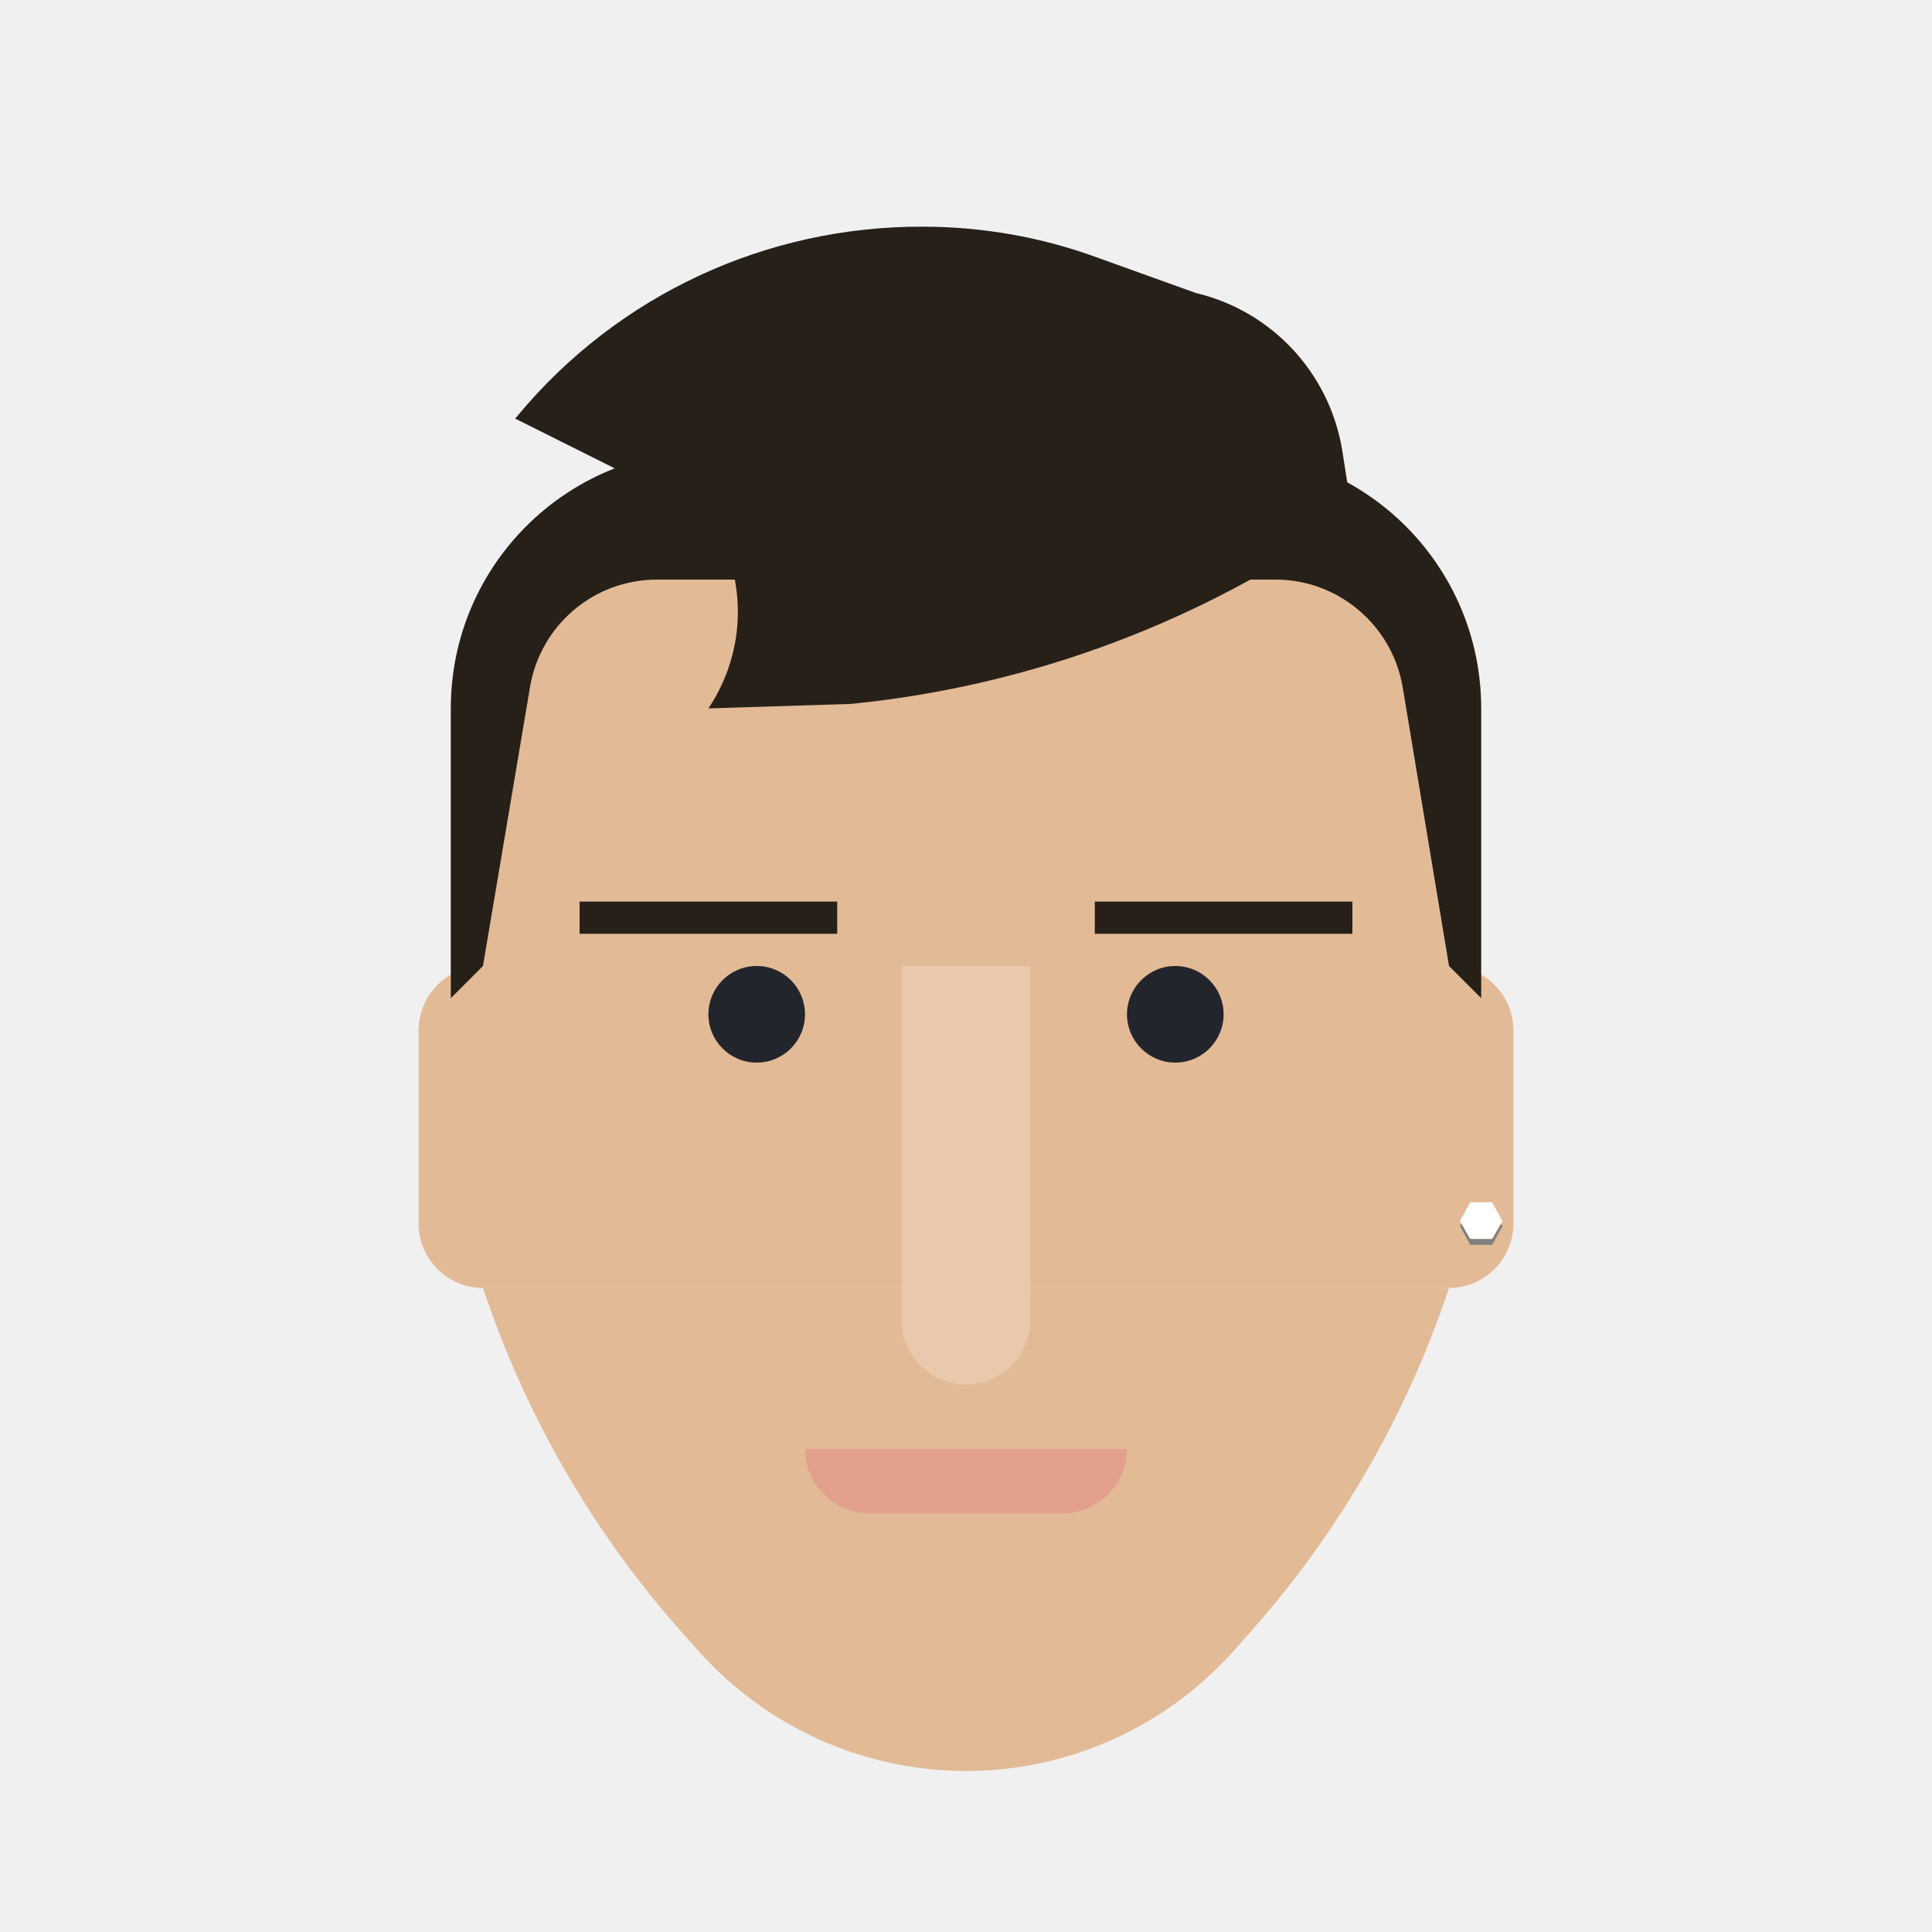
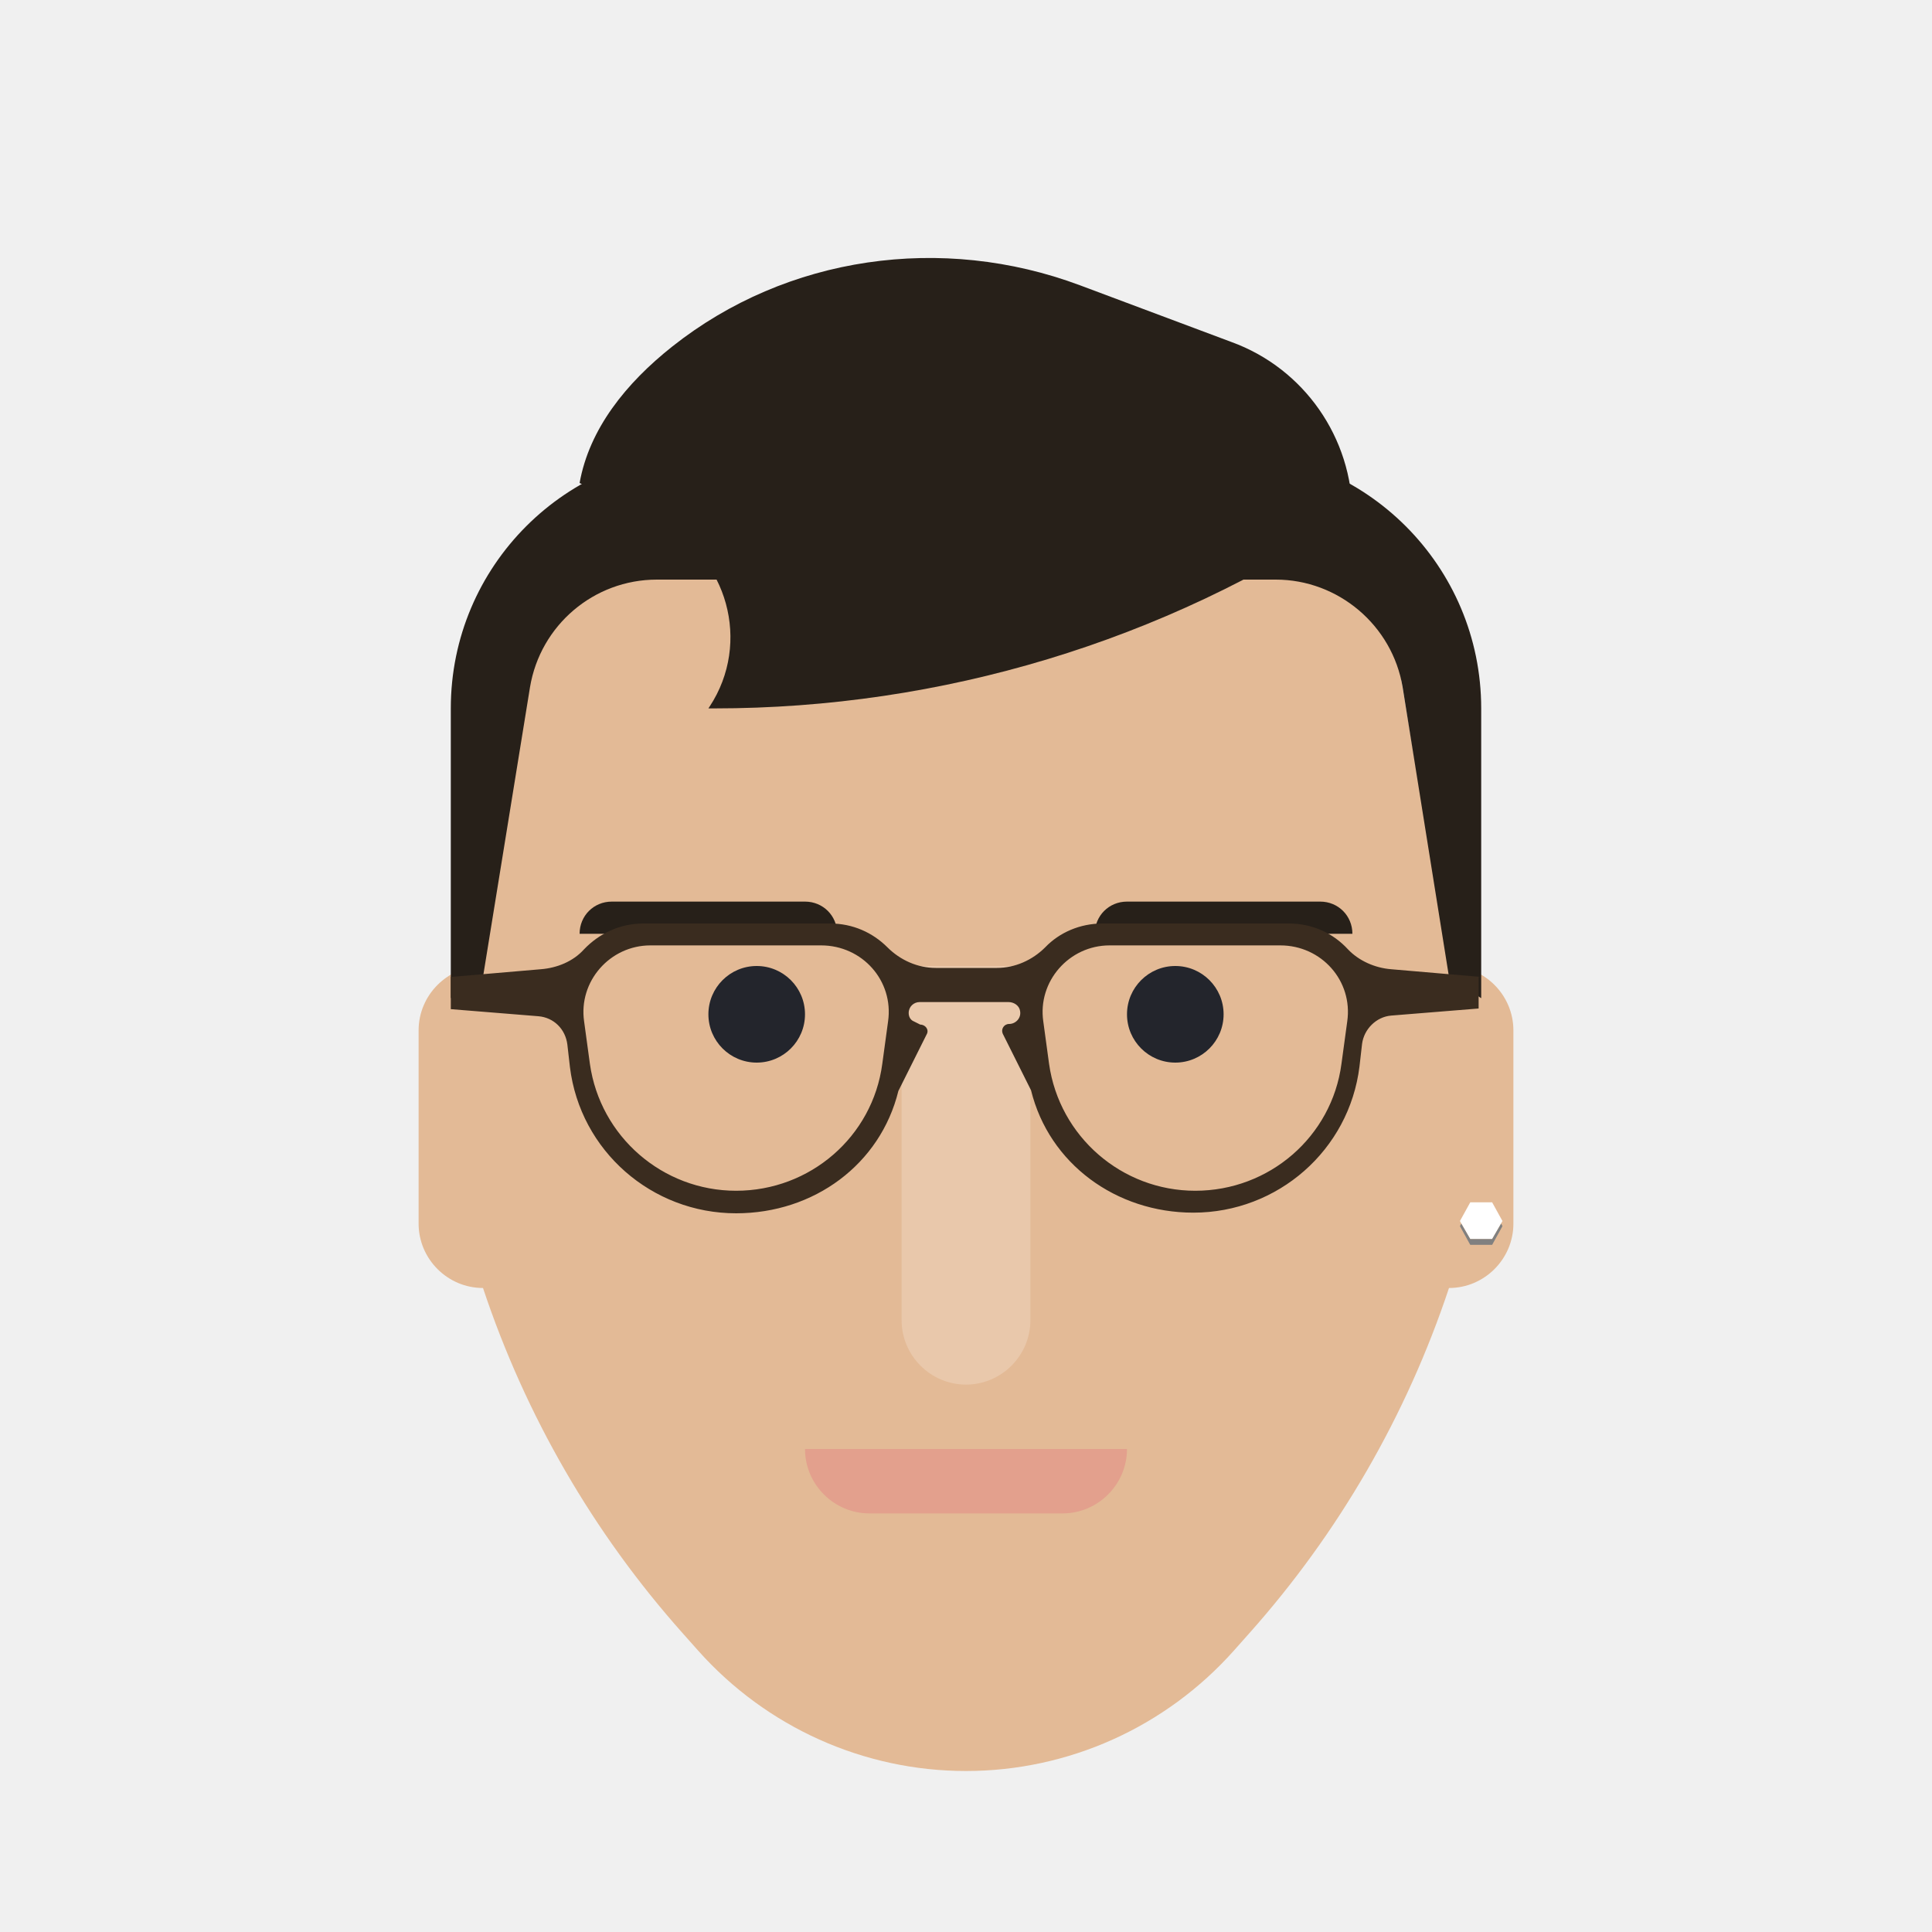
<svg xmlns="http://www.w3.org/2000/svg" version="1.1" id="Layer_1" x="0px" y="0px" viewBox="0 0 300 300" style="enable-background:new 0 0 300 300;" xml:space="preserve">
  <style type="text/css">
	.st0{fill:#E3BA96;}
	.st1{fill:#23252C;}
	.st2{fill:#272019;}
	.st3{fill:#E9C8AB;}
	.st4{fill:#E3A08D;}
	.st5{fill:#FFFFFF;}
	.st6{fill:#808080;}
+ 	.st7{fill:#3A2C1F;}
</style>
-   <path class="st0" d="M225,200L225,200c-6.6,19.8-17.1,38-31,53.6l-2.4,2.7C181,268.2,165.9,275,150,275h0c-15.9,0-31-6.8-41.6-18.7  l-2.4-2.7C92.1,238,81.6,219.8,75,200l0,0H225z" />
-   <path class="st0" d="M75,200h150c5.5,0,10-4.5,10-10v-30c0-5.5-4.5-10-10-10l-10-60H85l-10,60c-5.5,0-10,4.5-10,10v30  C65,195.5,69.5,200,75,200z" />
+   <path class="st0" d="M225,150l-10-60H85l-10,60c-5.5,0-10,4.5-10,10v30c0,5.5,4.5,10,10,10c6.6,19.8,17.1,38,31,53.6l2.4,2.7  C119,268.2,134.1,275,150,275s31-6.8,41.6-18.7l2.4-2.7c13.9-15.6,24.4-33.8,31-53.6c5.5,0,10-4.5,10-10v-30  C235,154.5,230.5,150,225,150z" />
  <circle class="st1" cx="117.5" cy="157.5" r="7.5" />
  <circle class="st1" cx="182.5" cy="157.5" r="7.5" />
-   <rect x="170" y="140" class="st2" width="40" height="5" />
-   <rect x="90" y="140" class="st2" width="40" height="5" />
+   <path class="st2" d="M175,140h30c2.8,0,5,2.2,5,5l0,0h-40l0,0C170,142.2,172.2,140,175,140z" />
+   <path class="st2" d="M95,140h30c2.8,0,5,2.2,5,5l0,0H90l0,0C90,142.2,92.2,140,95,140z" />
  <path class="st3" d="M150,215L150,215c-5.5,0-10-4.5-10-10v-55h20v55C160,210.5,155.5,215,150,215z" />
  <path class="st4" d="M165,235h-30c-5.5,0-10-4.5-10-10l0,0h50l0,0C175,230.5,170.5,235,165,235z" />
  <polygon class="st5" points="228.3,192.4 226.7,189.6 228.3,186.7 231.7,186.7 233.3,189.6 231.7,192.4 " />
  <polygon class="st6" points="231.7,192.4 228.3,192.4 226.9,190 226.7,190.4 228.3,193.3 231.7,193.3 233.3,190.4 233.1,190 " />
-   <path class="st2" d="M198.1,90h-96.1c-9.8,0-18.1,7.1-19.7,16.7L75,150l-5,5v-45c0-22.1,17.9-40,40-40h80c22.1,0,40,17.9,40,40v45  l-5-5l-7.2-43.3C216.2,97.1,207.8,90,198.1,90z" />
-   <path class="st2" d="M80.5,64.4C96,45.8,119,35.1,143.3,35.2h0c9.2,0,18.4,1.6,27.1,4.8l15.3,5.5c11.8,2.8,20.7,12.4,22.7,24.3  L210,80l0,0c-22.9,16.4-49.8,26.5-77.8,29.3L110,110l0,0c6.1-9.1,6.1-20.9,0-30l0,0L80,65L80.5,64.4z" />
+   <path class="st2" d="M198.1,90H102c-9.8,0-18.1,7.1-19.7,16.7l-7.3,45l-5,3.3v-45c0-22.1,17.9-40,40-40h80c22.1,0,40,17.9,40,40v45  l-5-3.3l-7.2-45C216.2,97.1,207.8,90,198.1,90z" />
+   <path class="st2" d="M110,110c0.1-0.1,0.1-0.2,0.2-0.3c6.5-9.9,2.8-23.2-7.8-28.5L90,75c1.5-8.4,7.2-15.5,14.4-21.2  c17.8-14.1,41.9-17.5,63.3-9.5l23.5,8.8C202.5,57.2,210,68,210,80l0,0l0,0c-29.3,19.6-63.8,30-99.1,30H110z" />
+   <path class="st7" d="M230,151.7l-14-1.2c-2.5-0.2-5-1.3-6.7-3.1c-2.3-2.5-5.5-4-9.2-4h-28.9c-3.5,0-6.7,1.4-8.9,3.7  c-2,2-4.7,3.2-7.5,3.2h-9.5c-2.8,0-5.5-1.2-7.5-3.2c-2.3-2.3-5.4-3.7-8.9-3.7H99.9c-3.7,0-6.9,1.6-9.2,4c-1.7,1.9-4.2,2.9-6.7,3.1  l-14,1.2v5l13.6,1.1c2.4,0.2,4.2,2,4.5,4.4l0.4,3.5c1.6,13,12.7,22.7,25.8,22.7h0c12.1,0,22.4-7.6,25.2-19l4.4-8.8  c0.4-0.7-0.2-1.5-1-1.5l-1-0.5c-0.5-0.2-0.8-0.7-0.8-1.3l0,0c0-1,0.8-1.7,1.7-1.7h13.8c0.9,0,1.7,0.6,1.8,1.4c0.2,1.1-0.7,2-1.7,2  c-0.8,0-1.3,0.8-1,1.5l4.4,8.8c2.8,11.4,13.2,19,25.2,19h0c13.1,0,24.2-9.7,25.8-22.7l0.4-3.5c0.3-2.3,2.2-4.2,4.5-4.4l13.6-1.1  V151.7z M137.9,158.6l-0.9,6.6c-1.5,11.3-11.2,19.7-22.7,19.7h0c-11.4,0-21.1-8.4-22.7-19.7l-0.9-6.6c-0.9-6.2,4-11.8,10.3-11.8  h26.5C133.9,146.8,138.8,152.3,137.9,158.6z M209.2,158.6l-0.9,6.6c-1.5,11.3-11.2,19.7-22.7,19.7h0c-11.4,0-21.1-8.4-22.7-19.7  l-0.9-6.6c-0.9-6.2,4-11.8,10.3-11.8h26.5C205.2,146.8,210.1,152.3,209.2,158.6z" />
</svg>
